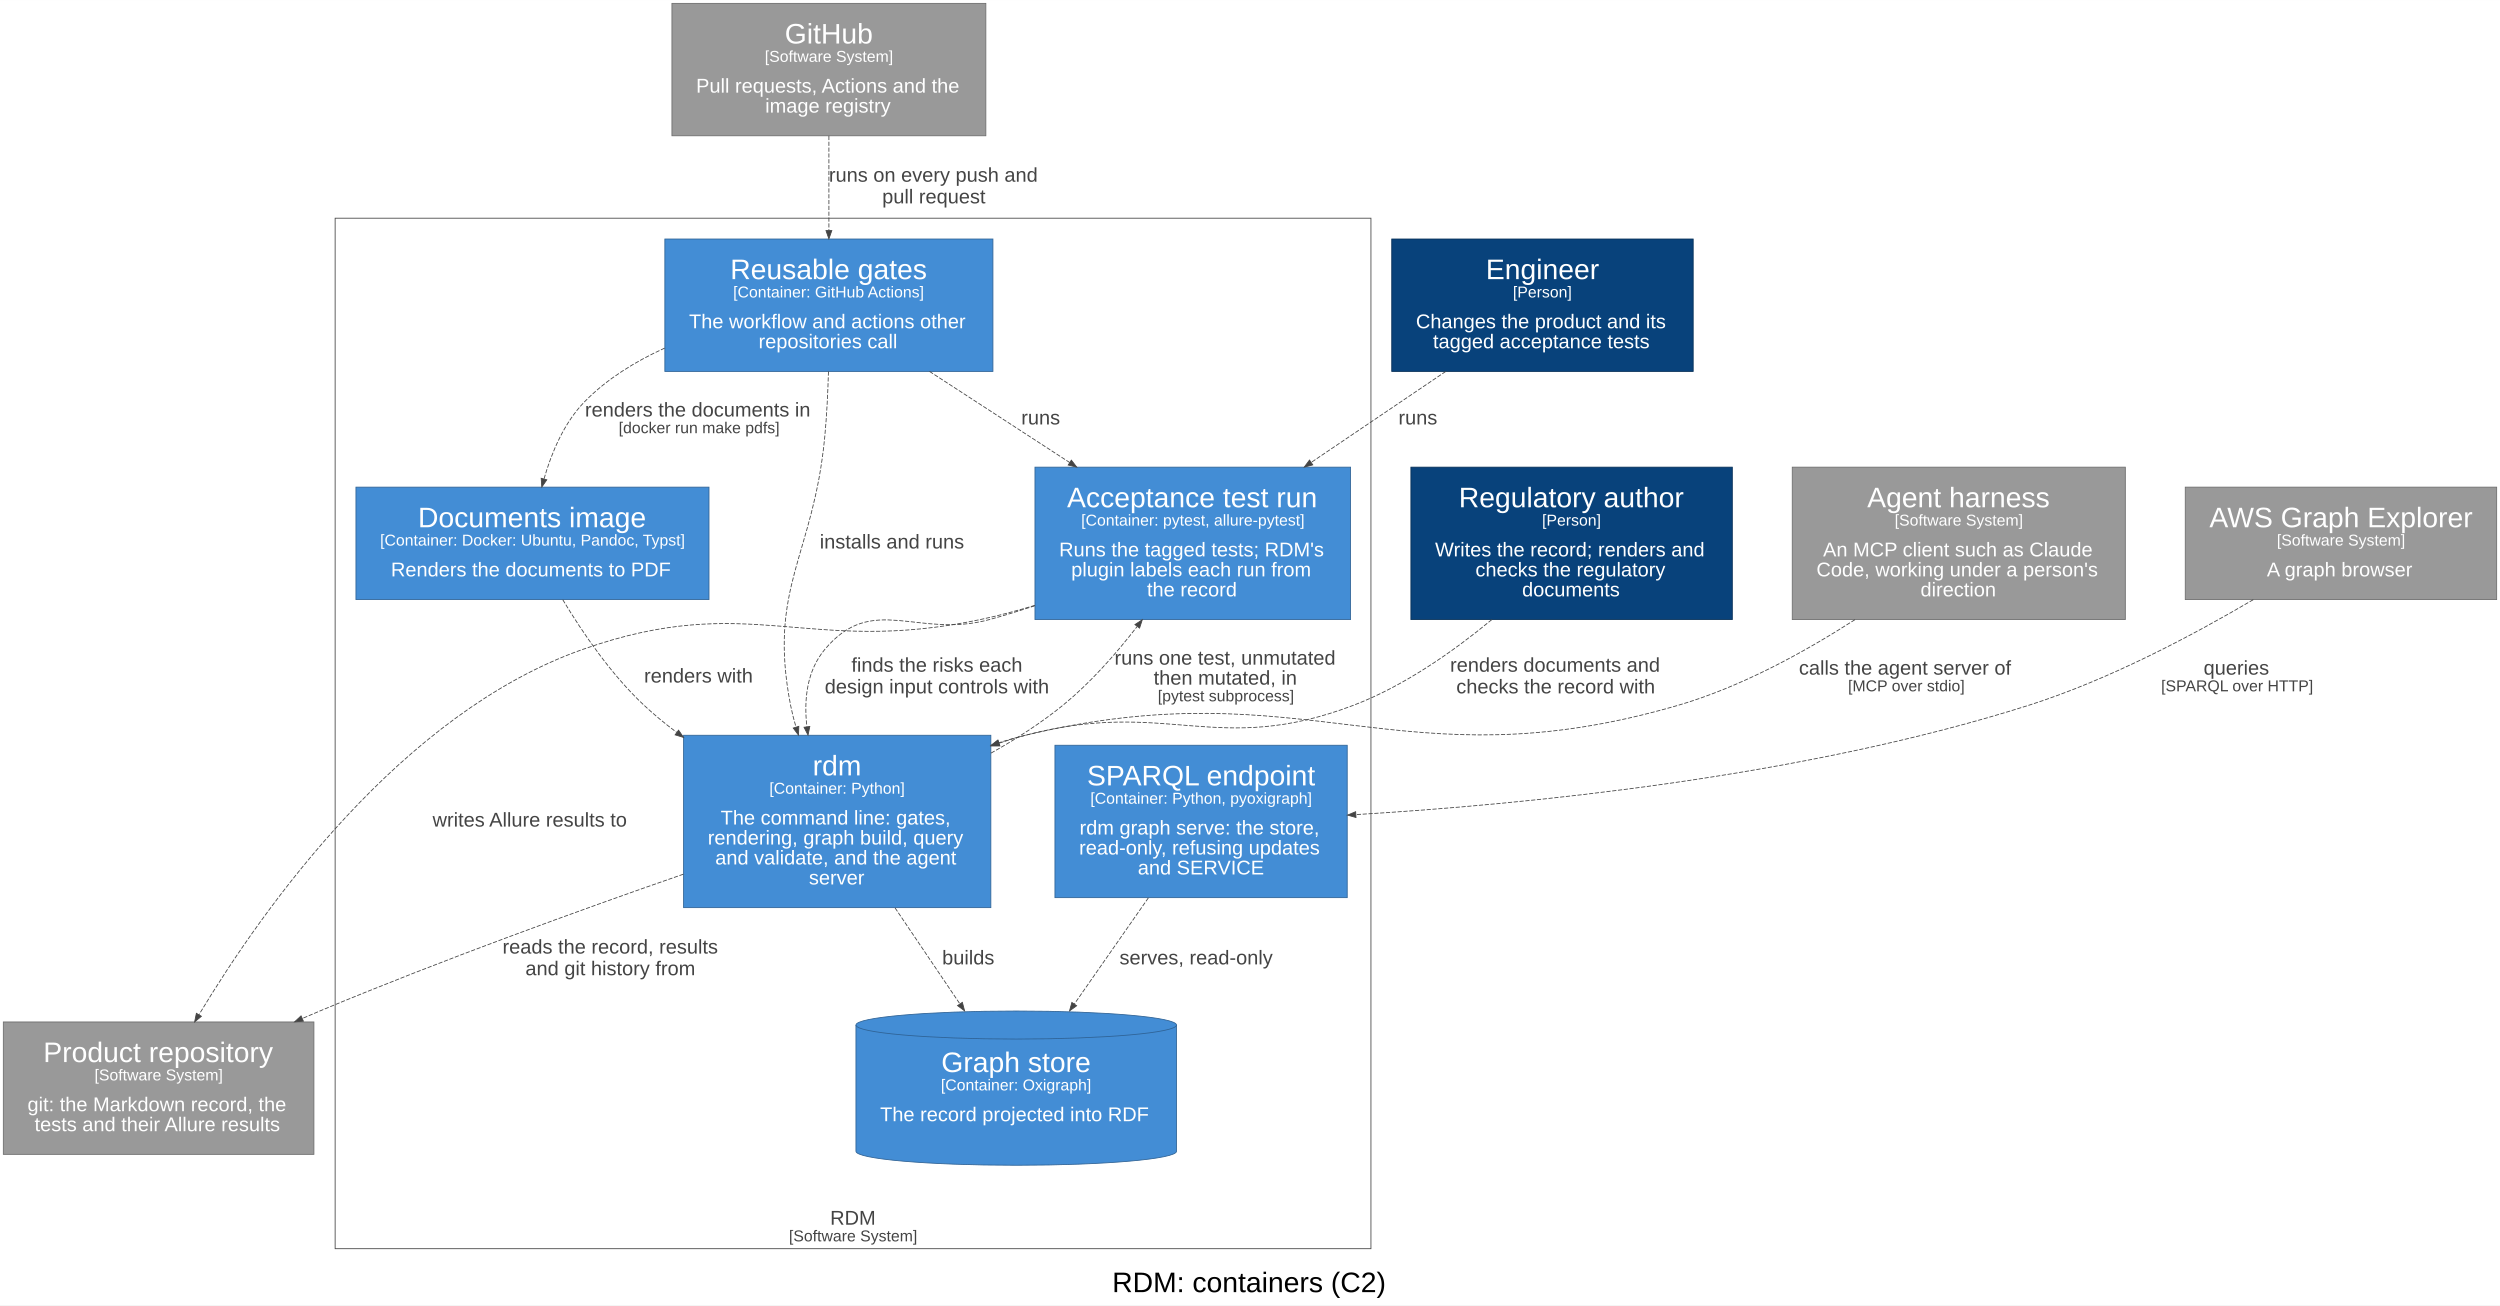
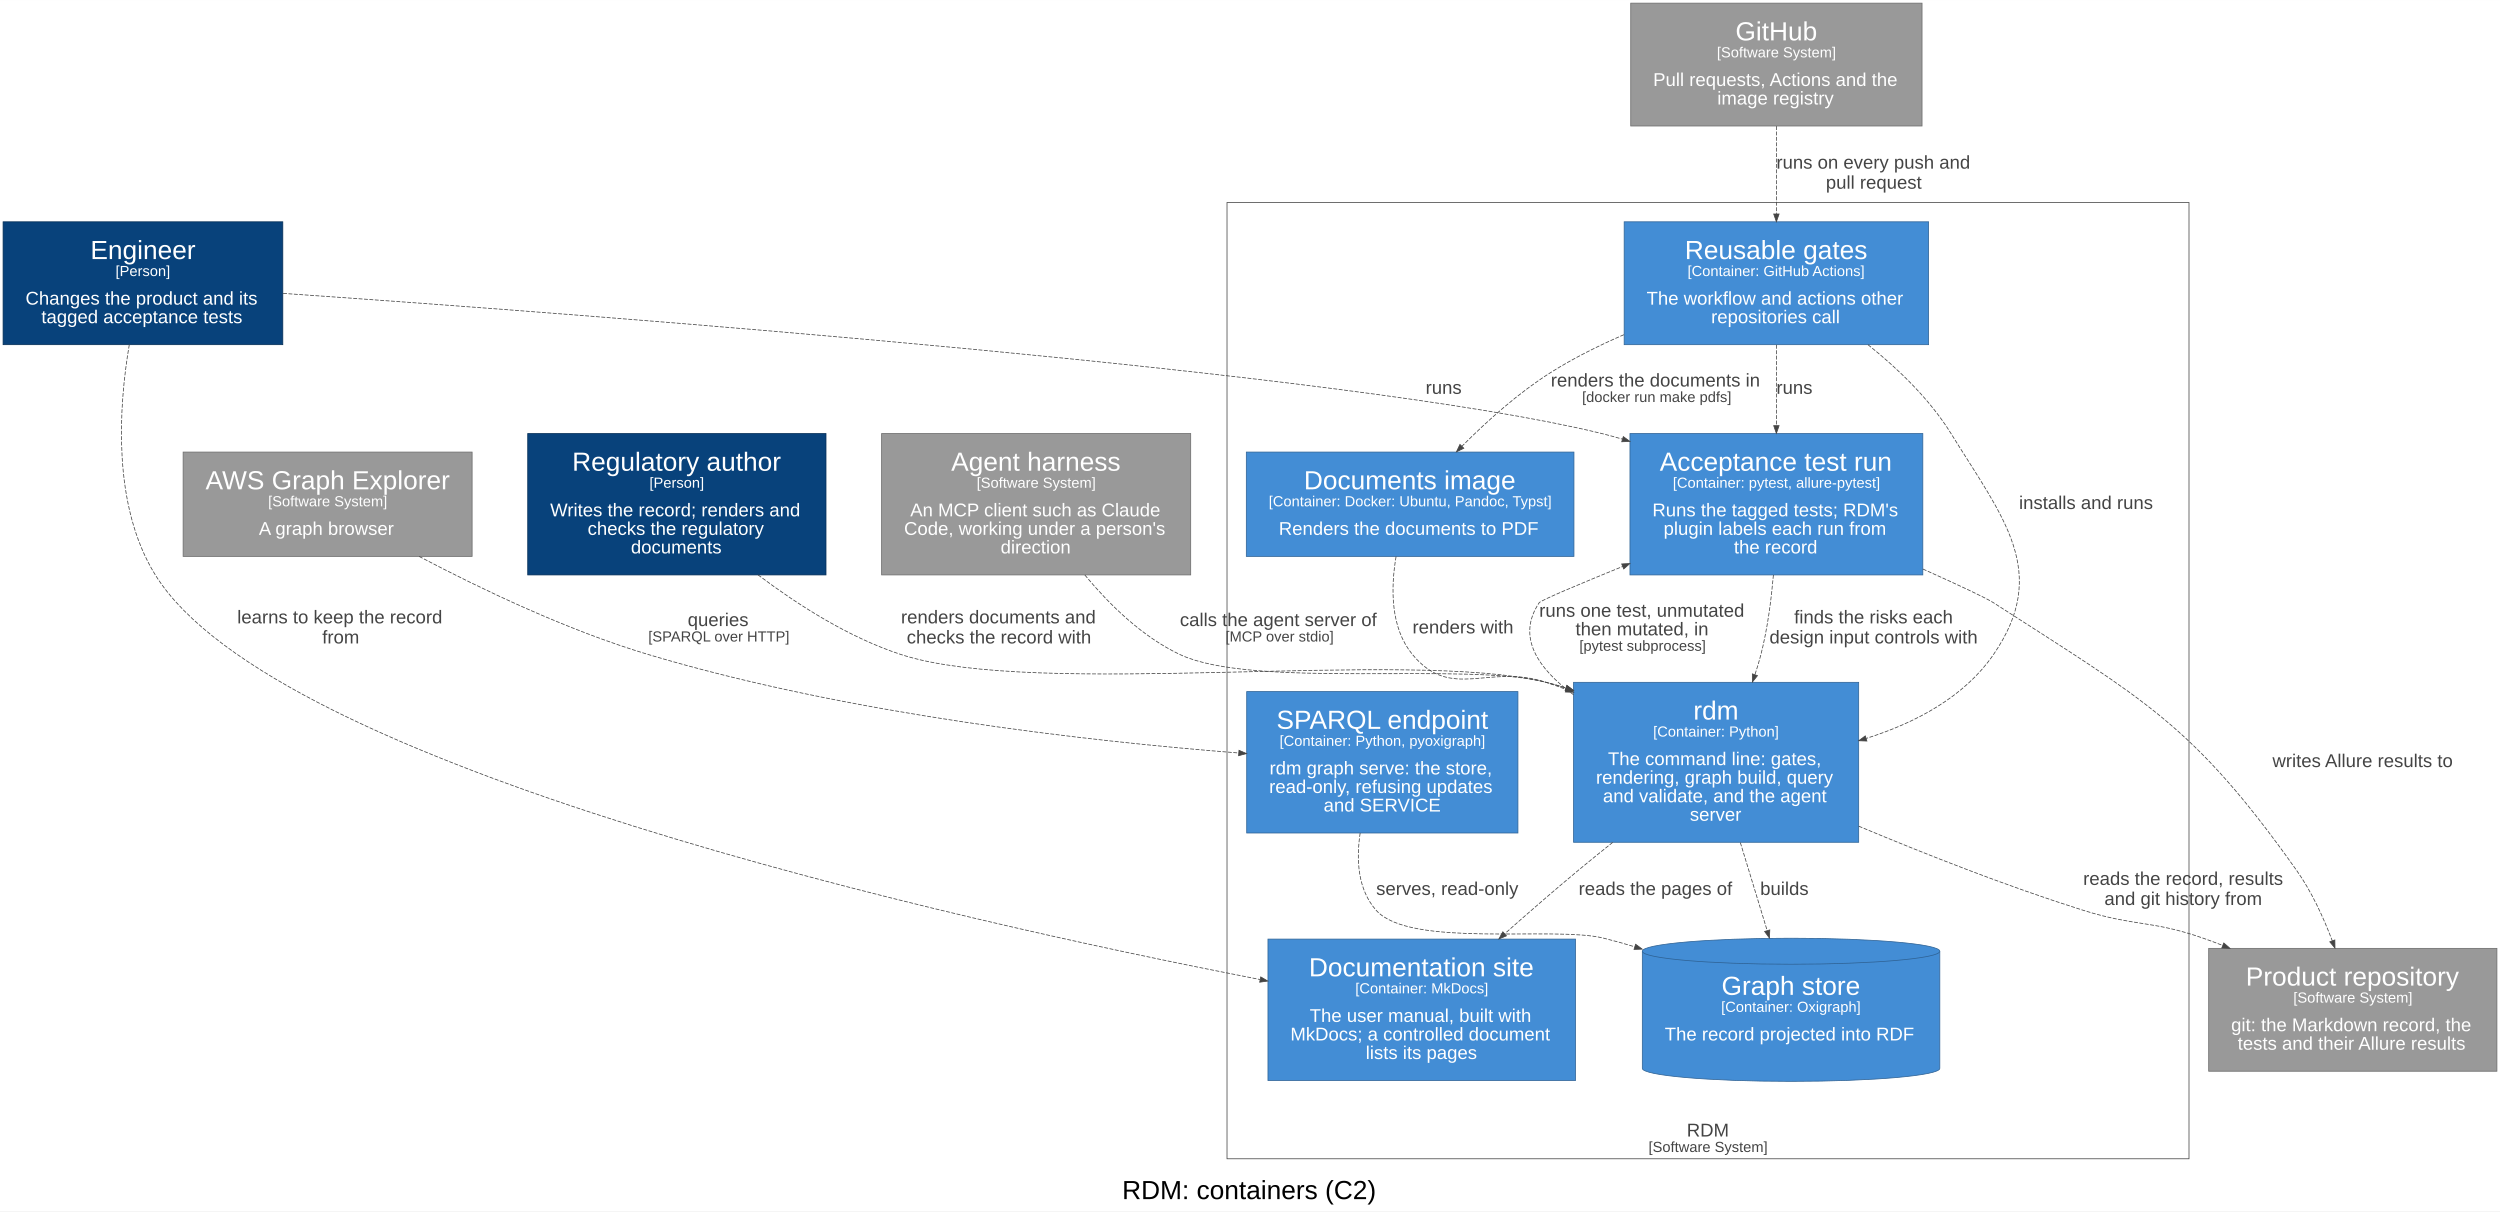
- <svg xmlns="http://www.w3.org/2000/svg" width="3003pt" height="1568pt" viewBox="0.00 0.00 3002.50 1567.62">
+ <svg xmlns="http://www.w3.org/2000/svg" width="3236pt" height="1568pt" viewBox="0.00 0.00 3235.50 1567.62">
  <g id="graph0" class="graph" transform="scale(1 1) rotate(0) translate(4 1563.62)">
-     <polygon fill="white" stroke="transparent" points="-4,4 -4,-1563.62 2998.5,-1563.62 2998.5,4 -4,4" />
-     <text text-anchor="start" x="1331.75" y="-11.8" font-family="Arial" font-size="34.00">RDM: containers (C2)</text>
+     <polygon fill="white" stroke="transparent" points="-4,4 -4,-1563.62 3231.5,-1563.62 3231.5,4 -4,4" />
+     <text text-anchor="start" x="1448.25" y="-11.8" font-family="Arial" font-size="34.00">RDM: containers (C2)</text>
    <g id="clust1" class="cluster">
-       <polygon fill="none" stroke="#444444" points="398.5,-64 398.5,-1301.62 1642.5,-1301.62 1642.5,-64 398.5,-64" />
-       <text text-anchor="start" x="993" y="-92.8" font-family="Arial" font-size="24.00" fill="#444444">RDM</text>
-       <text text-anchor="start" x="943.5" y="-72.8" font-family="Arial" font-size="19.00" fill="#444444">[Software System]</text>
+       <polygon fill="none" stroke="#444444" points="1584,-64 1584,-1301.62 2829,-1301.62 2829,-64 1584,-64" />
+       <text text-anchor="start" x="2179" y="-92.8" font-family="Arial" font-size="24.00" fill="#444444">RDM</text>
+       <text text-anchor="start" x="2129.5" y="-72.8" font-family="Arial" font-size="19.00" fill="#444444">[Software System]</text>
    </g>
    <g id="1" class="node">
-       <polygon fill="#08427b" stroke="#052e56" points="2076.5,-1002.62 1690.5,-1002.62 1690.5,-819.62 2076.5,-819.62 2076.5,-1002.62" />
-       <text text-anchor="start" x="1748" y="-954.42" font-family="Arial" font-size="34.00" fill="#ffffff">Regulatory author</text>
-       <text text-anchor="start" x="1848" y="-932.42" font-family="Arial" font-size="19.00" fill="#ffffff">[Person]</text>
-       <text text-anchor="start" x="1719.5" y="-895.42" font-family="Arial" font-size="24.00" fill="#ffffff">Writes the record; renders and</text>
-       <text text-anchor="start" x="1768" y="-871.42" font-family="Arial" font-size="24.00" fill="#ffffff">checks the regulatory</text>
-       <text text-anchor="start" x="1824" y="-847.42" font-family="Arial" font-size="24.00" fill="#ffffff">documents</text>
+       <polygon fill="#08427b" stroke="#052e56" points="1065,-1002.62 679,-1002.62 679,-819.62 1065,-819.62 1065,-1002.62" />
+       <text text-anchor="start" x="736.5" y="-954.42" font-family="Arial" font-size="34.00" fill="#ffffff">Regulatory author</text>
+       <text text-anchor="start" x="836.5" y="-932.42" font-family="Arial" font-size="19.00" fill="#ffffff">[Person]</text>
+       <text text-anchor="start" x="708" y="-895.42" font-family="Arial" font-size="24.00" fill="#ffffff">Writes the record; renders and</text>
+       <text text-anchor="start" x="756.5" y="-871.42" font-family="Arial" font-size="24.00" fill="#ffffff">checks the regulatory</text>
+       <text text-anchor="start" x="812.5" y="-847.42" font-family="Arial" font-size="24.00" fill="#ffffff">documents</text>
    </g>
    <g id="5" class="node">
-       <polygon fill="#438dd5" stroke="#2e6295" points="1186,-680.62 817,-680.62 817,-473.62 1186,-473.62 1186,-680.62" />
-       <text text-anchor="start" x="972" y="-632.42" font-family="Arial" font-size="34.00" fill="#ffffff">rdm</text>
-       <text text-anchor="start" x="920" y="-610.42" font-family="Arial" font-size="19.00" fill="#ffffff">[Container: Python]</text>
-       <text text-anchor="start" x="861.5" y="-573.42" font-family="Arial" font-size="24.00" fill="#ffffff">The command line: gates,</text>
-       <text text-anchor="start" x="846" y="-549.42" font-family="Arial" font-size="24.00" fill="#ffffff">rendering, graph build, query</text>
-       <text text-anchor="start" x="855" y="-525.42" font-family="Arial" font-size="24.00" fill="#ffffff">and validate, and the agent</text>
-       <text text-anchor="start" x="967.5" y="-501.42" font-family="Arial" font-size="24.00" fill="#ffffff">server</text>
-     </g>
-     <g id="66" class="edge">
-       <path fill="none" stroke="#444444" stroke-dasharray="5,2" d="M1787.62,-819.48C1741.06,-780.97 1682.14,-739.7 1621.5,-716.62 1457.16,-654.08 1397.5,-725.57 1227.5,-680.62 1217.06,-677.86 1206.49,-674.66 1195.93,-671.13" />
-       <polygon fill="#444444" stroke="#444444" points="1196.82,-667.74 1186.23,-667.79 1194.55,-674.35 1196.82,-667.74" />
-       <text text-anchor="start" x="1737.5" y="-756.92" font-family="Arial" font-size="24.00" fill="#444444">renders documents and</text>
-       <text text-anchor="start" x="1745" y="-730.92" font-family="Arial" font-size="24.00" fill="#444444">checks the record with</text>
+       <polygon fill="#438dd5" stroke="#2e6295" points="2401.5,-680.62 2032.5,-680.62 2032.5,-473.62 2401.5,-473.62 2401.5,-680.62" />
+       <text text-anchor="start" x="2187.5" y="-632.42" font-family="Arial" font-size="34.00" fill="#ffffff">rdm</text>
+       <text text-anchor="start" x="2135.5" y="-610.42" font-family="Arial" font-size="19.00" fill="#ffffff">[Container: Python]</text>
+       <text text-anchor="start" x="2077" y="-573.42" font-family="Arial" font-size="24.00" fill="#ffffff">The command line: gates,</text>
+       <text text-anchor="start" x="2061.5" y="-549.42" font-family="Arial" font-size="24.00" fill="#ffffff">rendering, graph build, query</text>
+       <text text-anchor="start" x="2070.5" y="-525.42" font-family="Arial" font-size="24.00" fill="#ffffff">and validate, and the agent</text>
+       <text text-anchor="start" x="2183" y="-501.42" font-family="Arial" font-size="24.00" fill="#ffffff">server</text>
+     </g>
+     <g id="69" class="edge">
+       <path fill="none" stroke="#444444" stroke-dasharray="5,2" d="M977.12,-819.62C1029.18,-780.38 1095.12,-738.47 1162,-716.62 1338.55,-658.95 1816.58,-724.69 1997,-680.62 2005.48,-678.55 2014.02,-676.15 2022.57,-673.48" />
+       <polygon fill="#444444" stroke="#444444" points="2023.78,-676.76 2032.21,-670.35 2021.62,-670.1 2023.78,-676.76" />
+       <text text-anchor="start" x="1162" y="-756.92" font-family="Arial" font-size="24.00" fill="#444444">renders documents and</text>
+       <text text-anchor="start" x="1169.5" y="-730.92" font-family="Arial" font-size="24.00" fill="#444444">checks the record with</text>
    </g>
    <g id="2" class="node">
-       <polygon fill="#08427b" stroke="#052e56" points="2029.5,-1276.62 1667.5,-1276.62 1667.5,-1117.62 2029.5,-1117.62 2029.5,-1276.62" />
-       <text text-anchor="start" x="1780.5" y="-1228.42" font-family="Arial" font-size="34.00" fill="#ffffff">Engineer</text>
-       <text text-anchor="start" x="1813" y="-1206.42" font-family="Arial" font-size="19.00" fill="#ffffff">[Person]</text>
-       <text text-anchor="start" x="1696.5" y="-1169.42" font-family="Arial" font-size="24.00" fill="#ffffff">Changes the product and its</text>
-       <text text-anchor="start" x="1717" y="-1145.42" font-family="Arial" font-size="24.00" fill="#ffffff">tagged acceptance tests</text>
-     </g>
-     <g id="46" class="node">
-       <polygon fill="#438dd5" stroke="#2e6295" points="1618,-1002.62 1239,-1002.62 1239,-819.62 1618,-819.62 1618,-1002.62" />
-       <text text-anchor="start" x="1277.5" y="-954.42" font-family="Arial" font-size="34.00" fill="#ffffff">Acceptance test run</text>
-       <text text-anchor="start" x="1294.5" y="-932.42" font-family="Arial" font-size="19.00" fill="#ffffff">[Container: pytest, allure-pytest]</text>
-       <text text-anchor="start" x="1268" y="-895.42" font-family="Arial" font-size="24.00" fill="#ffffff">Runs the tagged tests; RDM's</text>
-       <text text-anchor="start" x="1282.5" y="-871.42" font-family="Arial" font-size="24.00" fill="#ffffff">plugin labels each run from</text>
-       <text text-anchor="start" x="1373.5" y="-847.42" font-family="Arial" font-size="24.00" fill="#ffffff">the record</text>
-     </g>
-     <g id="67" class="edge">
-       <path fill="none" stroke="#444444" stroke-dasharray="5,2" d="M1732.34,-1117.58C1682.33,-1083.76 1623.39,-1043.9 1570.78,-1008.34" />
-       <polygon fill="#444444" stroke="#444444" points="1572.64,-1005.37 1562.4,-1002.67 1568.72,-1011.17 1572.64,-1005.37" />
-       <text text-anchor="start" x="1675.5" y="-1053.92" font-family="Arial" font-size="24.00" fill="#444444">runs</text>
+       <polygon fill="#08427b" stroke="#052e56" points="362,-1276.62 0,-1276.62 0,-1117.62 362,-1117.62 362,-1276.62" />
+       <text text-anchor="start" x="113" y="-1228.42" font-family="Arial" font-size="34.00" fill="#ffffff">Engineer</text>
+       <text text-anchor="start" x="145.5" y="-1206.42" font-family="Arial" font-size="19.00" fill="#ffffff">[Person]</text>
+       <text text-anchor="start" x="29" y="-1169.42" font-family="Arial" font-size="24.00" fill="#ffffff">Changes the product and its</text>
+       <text text-anchor="start" x="49.5" y="-1145.42" font-family="Arial" font-size="24.00" fill="#ffffff">tagged acceptance tests</text>
+     </g>
+     <g id="47" class="node">
+       <polygon fill="#438dd5" stroke="#2e6295" points="2484.5,-1002.62 2105.5,-1002.62 2105.5,-819.62 2484.5,-819.62 2484.5,-1002.62" />
+       <text text-anchor="start" x="2144" y="-954.42" font-family="Arial" font-size="34.00" fill="#ffffff">Acceptance test run</text>
+       <text text-anchor="start" x="2161" y="-932.42" font-family="Arial" font-size="19.00" fill="#ffffff">[Container: pytest, allure-pytest]</text>
+       <text text-anchor="start" x="2134.5" y="-895.42" font-family="Arial" font-size="24.00" fill="#ffffff">Runs the tagged tests; RDM's</text>
+       <text text-anchor="start" x="2149" y="-871.42" font-family="Arial" font-size="24.00" fill="#ffffff">plugin labels each run from</text>
+       <text text-anchor="start" x="2240" y="-847.42" font-family="Arial" font-size="24.00" fill="#ffffff">the record</text>
+     </g>
+     <g id="70" class="edge">
+       <path fill="none" stroke="#444444" stroke-dasharray="5,2" d="M362.37,-1184C769.99,-1155.71 1747.97,-1081.7 2069,-1002.62 2077.82,-1000.45 2086.74,-998.01 2095.7,-995.35" />
+       <polygon fill="#444444" stroke="#444444" points="2096.88,-998.65 2105.43,-992.39 2094.84,-991.96 2096.88,-998.65" />
+       <text text-anchor="start" x="1841" y="-1053.92" font-family="Arial" font-size="24.00" fill="#444444">runs</text>
+     </g>
+     <g id="53" class="node">
+       <polygon fill="#438dd5" stroke="#2e6295" points="2035,-348.31 1637,-348.31 1637,-165.31 2035,-165.31 2035,-348.31" />
+       <text text-anchor="start" x="1690" y="-300.11" font-family="Arial" font-size="34.00" fill="#ffffff">Documentation site</text>
+       <text text-anchor="start" x="1750" y="-278.11" font-family="Arial" font-size="19.00" fill="#ffffff">[Container: MkDocs]</text>
+       <text text-anchor="start" x="1691" y="-241.11" font-family="Arial" font-size="24.00" fill="#ffffff">The user manual, built with</text>
+       <text text-anchor="start" x="1666" y="-217.11" font-family="Arial" font-size="24.00" fill="#ffffff">MkDocs; a controlled document</text>
+       <text text-anchor="start" x="1763.5" y="-193.11" font-family="Arial" font-size="24.00" fill="#ffffff">lists its pages</text>
+     </g>
+     <g id="92" class="edge">
+       <path fill="none" stroke="#444444" stroke-dasharray="5,2" d="M163.3,-1117.55C149.59,-1036.55 141.16,-909.71 197,-819.62 351.41,-570.52 1220.44,-375.12 1626.67,-296.01" />
+       <polygon fill="#444444" stroke="#444444" points="1627.63,-299.39 1636.77,-294.04 1626.29,-292.51 1627.63,-299.39" />
+       <text text-anchor="start" x="303" y="-756.92" font-family="Arial" font-size="24.00" fill="#444444">learns to keep the record</text>
+       <text text-anchor="start" x="413" y="-730.92" font-family="Arial" font-size="24.00" fill="#444444">from</text>
+     </g>
+     <g id="58" class="node">
+       <polygon fill="#999999" stroke="#6b6b6b" points="3227.5,-336.31 2854.5,-336.31 2854.5,-177.31 3227.5,-177.31 3227.5,-336.31" />
+       <text text-anchor="start" x="2902.5" y="-288.11" font-family="Arial" font-size="34.00" fill="#ffffff">Product repository</text>
+       <text text-anchor="start" x="2964" y="-266.11" font-family="Arial" font-size="19.00" fill="#ffffff">[Software System]</text>
+       <text text-anchor="start" x="2883.5" y="-229.11" font-family="Arial" font-size="24.00" fill="#ffffff">git: the Markdown record, the</text>
+       <text text-anchor="start" x="2892" y="-205.11" font-family="Arial" font-size="24.00" fill="#ffffff">tests and their Allure results</text>
+     </g>
+     <g id="59" class="node">
+       <polygon fill="#999999" stroke="#6b6b6b" points="2483.5,-1559.62 2106.5,-1559.62 2106.5,-1400.62 2483.5,-1400.62 2483.5,-1559.62" />
+       <text text-anchor="start" x="2242" y="-1511.42" font-family="Arial" font-size="34.00" fill="#ffffff">GitHub</text>
+       <text text-anchor="start" x="2218" y="-1489.42" font-family="Arial" font-size="19.00" fill="#ffffff">[Software System]</text>
+       <text text-anchor="start" x="2135.5" y="-1452.42" font-family="Arial" font-size="24.00" fill="#ffffff">Pull requests, Actions and the</text>
+       <text text-anchor="start" x="2218.5" y="-1428.42" font-family="Arial" font-size="24.00" fill="#ffffff">image registry</text>
+     </g>
+     <g id="49" class="node">
+       <polygon fill="#438dd5" stroke="#2e6295" points="2492,-1276.62 2098,-1276.62 2098,-1117.62 2492,-1117.62 2492,-1276.62" />
+       <text text-anchor="start" x="2176.5" y="-1228.42" font-family="Arial" font-size="34.00" fill="#ffffff">Reusable gates</text>
+       <text text-anchor="start" x="2180" y="-1206.42" font-family="Arial" font-size="19.00" fill="#ffffff">[Container: GitHub Actions]</text>
+       <text text-anchor="start" x="2127" y="-1169.42" font-family="Arial" font-size="24.00" fill="#ffffff">The workflow and actions other</text>
+       <text text-anchor="start" x="2210.5" y="-1145.42" font-family="Arial" font-size="24.00" fill="#ffffff">repositories call</text>
+     </g>
+     <g id="77" class="edge">
+       <path fill="none" stroke="#444444" stroke-dasharray="5,2" d="M2295,-1400.48C2295,-1365.16 2295,-1323.32 2295,-1286.88" />
+       <polygon fill="#444444" stroke="#444444" points="2298.5,-1286.75 2295,-1276.75 2291.5,-1286.75 2298.5,-1286.75" />
+       <text text-anchor="start" x="2295" y="-1345.42" font-family="Arial" font-size="24.00" fill="#444444">runs on every push and</text>
+       <text text-anchor="start" x="2359" y="-1319.42" font-family="Arial" font-size="24.00" fill="#444444">pull request</text>
+     </g>
+     <g id="60" class="node">
+       <polygon fill="#999999" stroke="#6b6b6b" points="1537,-1002.62 1137,-1002.62 1137,-819.62 1537,-819.62 1537,-1002.62" />
+       <text text-anchor="start" x="1227" y="-954.42" font-family="Arial" font-size="34.00" fill="#ffffff">Agent harness</text>
+       <text text-anchor="start" x="1260" y="-932.42" font-family="Arial" font-size="19.00" fill="#ffffff">[Software System]</text>
+       <text text-anchor="start" x="1174" y="-895.42" font-family="Arial" font-size="24.00" fill="#ffffff">An MCP client such as Claude</text>
+       <text text-anchor="start" x="1166" y="-871.42" font-family="Arial" font-size="24.00" fill="#ffffff">Code, working under a person's</text>
+       <text text-anchor="start" x="1291" y="-847.42" font-family="Arial" font-size="24.00" fill="#ffffff">direction</text>
+     </g>
+     <g id="76" class="edge">
+       <path fill="none" stroke="#444444" stroke-dasharray="5,2" d="M1400.01,-819.48C1432.07,-780.84 1474.53,-739.47 1523,-716.62 1618.55,-671.58 1894.8,-707.36 1997,-680.62 2005.52,-678.4 2014.11,-675.85 2022.7,-673.05" />
+       <polygon fill="#444444" stroke="#444444" points="2024.04,-676.29 2032.41,-669.79 2021.81,-669.66 2024.04,-676.29" />
+       <text text-anchor="start" x="1523" y="-753.42" font-family="Arial" font-size="24.00" fill="#444444">calls the agent server of</text>
+       <text text-anchor="start" x="1582" y="-733.42" font-family="Arial" font-size="19.00" fill="#444444">[MCP over stdio]</text>
+     </g>
+     <g id="61" class="node">
+       <polygon fill="#999999" stroke="#6b6b6b" points="607,-978.62 233,-978.62 233,-843.62 607,-843.62 607,-978.62" />
+       <text text-anchor="start" x="262" y="-930.42" font-family="Arial" font-size="34.00" fill="#ffffff">AWS Graph Explorer</text>
+       <text text-anchor="start" x="343" y="-908.42" font-family="Arial" font-size="19.00" fill="#ffffff">[Software System]</text>
+       <text text-anchor="start" x="331" y="-871.42" font-family="Arial" font-size="24.00" fill="#ffffff">A graph browser</text>
+     </g>
+     <g id="56" class="node">
+       <polygon fill="#438dd5" stroke="#2e6295" points="1960.5,-668.62 1609.5,-668.62 1609.5,-485.62 1960.5,-485.62 1960.5,-668.62" />
+       <text text-anchor="start" x="1648" y="-620.42" font-family="Arial" font-size="34.00" fill="#ffffff">SPARQL endpoint</text>
+       <text text-anchor="start" x="1652" y="-598.42" font-family="Arial" font-size="19.00" fill="#ffffff">[Container: Python, pyoxigraph]</text>
+       <text text-anchor="start" x="1639" y="-561.42" font-family="Arial" font-size="24.00" fill="#ffffff">rdm graph serve: the store,</text>
+       <text text-anchor="start" x="1638.5" y="-537.42" font-family="Arial" font-size="24.00" fill="#ffffff">read-only, refusing updates</text>
+       <text text-anchor="start" x="1709" y="-513.42" font-family="Arial" font-size="24.00" fill="#ffffff">and SERVICE</text>
+     </g>
+     <g id="75" class="edge">
+       <path fill="none" stroke="#444444" stroke-dasharray="5,2" d="M538.46,-843.55C619.55,-800.85 730.85,-747.77 835,-716.62 1093.59,-639.31 1405.16,-604.39 1599.21,-589.16" />
+       <polygon fill="#444444" stroke="#444444" points="1599.52,-592.65 1609.22,-588.39 1598.98,-585.67 1599.52,-592.65" />
+       <text text-anchor="start" x="886" y="-753.42" font-family="Arial" font-size="24.00" fill="#444444">queries</text>
+       <text text-anchor="start" x="835" y="-733.42" font-family="Arial" font-size="19.00" fill="#444444">[SPARQL over HTTP]</text>
+     </g>
+     <g id="72" class="edge">
+       <path fill="none" stroke="#444444" stroke-dasharray="5,2" d="M2484.59,-827.27C2528.78,-807.43 2565.97,-790.1 2576,-783.62 2771.26,-657.62 2833.61,-627.21 2968,-437.62 2987.51,-410.1 3002.93,-376.59 3014.47,-346" />
+       <polygon fill="#444444" stroke="#444444" points="3017.76,-347.2 3017.93,-336.61 3011.19,-344.78 3017.76,-347.2" />
+       <text text-anchor="start" x="2937" y="-570.92" font-family="Arial" font-size="24.00" fill="#444444">writes Allure results to</text>
+     </g>
+     <g id="115" class="edge">
+       <path fill="none" stroke="#444444" stroke-dasharray="5,2" d="M2291.16,-819.57C2288.32,-786.77 2283.43,-749.68 2275,-716.62 2272.8,-708 2270.15,-699.21 2267.22,-690.46" />
+       <polygon fill="#444444" stroke="#444444" points="2270.52,-689.28 2263.93,-680.98 2263.9,-691.57 2270.52,-689.28" />
+       <text text-anchor="start" x="2318" y="-756.92" font-family="Arial" font-size="24.00" fill="#444444">finds the risks each</text>
+       <text text-anchor="start" x="2286" y="-730.92" font-family="Arial" font-size="24.00" fill="#444444">design input controls with</text>
+     </g>
+     <g id="78" class="edge">
+       <path fill="none" stroke="#444444" stroke-dasharray="5,2" d="M2295,-1117.39C2295,-1085.05 2295,-1047.19 2295,-1012.86" />
+       <polygon fill="#444444" stroke="#444444" points="2298.5,-1012.81 2295,-1002.81 2291.5,-1012.81 2298.5,-1012.81" />
+       <text text-anchor="start" x="2295" y="-1053.92" font-family="Arial" font-size="24.00" fill="#444444">runs</text>
+     </g>
+     <g id="79" class="edge">
+       <path fill="none" stroke="#444444" stroke-dasharray="5,2" d="M2413.61,-1117.53C2452.97,-1086.07 2493.67,-1046.76 2521,-1002.62 2589.14,-892.57 2649.23,-823.36 2576,-716.62 2537.99,-661.22 2474.42,-627.97 2411.25,-608.02" />
+       <polygon fill="#444444" stroke="#444444" points="2412.12,-604.62 2401.53,-605.05 2410.07,-611.32 2412.12,-604.62" />
+       <text text-anchor="start" x="2609" y="-904.92" font-family="Arial" font-size="24.00" fill="#444444">installs and runs</text>
+     </g>
+     <g id="57" class="node">
+       <polygon fill="#438dd5" stroke="#2e6295" points="2033,-978.62 1609,-978.62 1609,-843.62 2033,-843.62 2033,-978.62" />
+       <text text-anchor="start" x="1683.5" y="-930.42" font-family="Arial" font-size="34.00" fill="#ffffff">Documents image</text>
+       <text text-anchor="start" x="1638" y="-908.42" font-family="Arial" font-size="19.00" fill="#ffffff">[Container: Docker: Ubuntu, Pandoc, Typst]</text>
+       <text text-anchor="start" x="1651" y="-871.42" font-family="Arial" font-size="24.00" fill="#ffffff">Renders the documents to PDF</text>
+     </g>
+     <g id="133" class="edge">
+       <path fill="none" stroke="#444444" stroke-dasharray="5,2" d="M2097.62,-1130.51C2064.98,-1116.37 2032.26,-1100.04 2003,-1081.62 1961.21,-1055.32 1920.44,-1018.7 1888.12,-986.22" />
+       <polygon fill="#444444" stroke="#444444" points="1890.45,-983.6 1880.93,-978.93 1885.46,-988.51 1890.45,-983.6" />
+       <text text-anchor="start" x="2003" y="-1063.42" font-family="Arial" font-size="24.00" fill="#444444">renders the documents in</text>
+       <text text-anchor="start" x="2043.5" y="-1043.42" font-family="Arial" font-size="19.00" fill="#444444">[docker run make pdfs]</text>
+     </g>
+     <g id="71" class="edge">
+       <path fill="none" stroke="#444444" stroke-dasharray="5,2" d="M2401.57,-494.44C2488.55,-457.94 2594.43,-416.32 2692,-385.62 2759.46,-364.4 2780.21,-372.88 2847,-349.62 2855.46,-346.68 2864.05,-343.47 2872.66,-340.09" />
+       <polygon fill="#444444" stroke="#444444" points="2874.02,-343.31 2882.01,-336.34 2871.42,-336.81 2874.02,-343.31" />
+       <text text-anchor="start" x="2692" y="-418.43" font-family="Arial" font-size="24.00" fill="#444444">reads the record, results</text>
+       <text text-anchor="start" x="2719.5" y="-392.43" font-family="Arial" font-size="24.00" fill="#444444">and git history from</text>
+     </g>
+     <g id="143" class="edge">
+       <path fill="none" stroke="#444444" stroke-dasharray="5,2" d="M2032.42,-664.6C1986.72,-698.17 1958.28,-739.24 1988,-783.62 1990.03,-786.65 2038.33,-807.01 2096.04,-830.55" />
+       <polygon fill="#444444" stroke="#444444" points="2094.79,-833.82 2105.37,-834.35 2097.43,-827.34 2094.79,-833.82" />
+       <text text-anchor="start" x="1988" y="-765.42" font-family="Arial" font-size="24.00" fill="#444444">runs one test, unmutated</text>
+       <text text-anchor="start" x="2035" y="-741.42" font-family="Arial" font-size="24.00" fill="#444444">then mutated, in</text>
+       <text text-anchor="start" x="2040" y="-721.42" font-family="Arial" font-size="19.00" fill="#444444">[pytest subprocess]</text>
+     </g>
+     <g id="91" class="edge">
+       <path fill="none" stroke="#444444" stroke-dasharray="5,2" d="M2083.1,-473.43C2068.12,-461.49 2053.16,-449.38 2039,-437.62 2007.53,-411.49 1974.04,-382.38 1943.52,-355.33" />
+       <polygon fill="#444444" stroke="#444444" points="1945.63,-352.52 1935.83,-348.5 1940.98,-357.76 1945.63,-352.52" />
+       <text text-anchor="start" x="2039" y="-405.43" font-family="Arial" font-size="24.00" fill="#444444">reads the pages of</text>
    </g>
    <g id="55" class="node">
-       <polygon fill="#999999" stroke="#6b6b6b" points="373,-336.31 0,-336.31 0,-177.31 373,-177.31 373,-336.31" />
-       <text text-anchor="start" x="48" y="-288.11" font-family="Arial" font-size="34.00" fill="#ffffff">Product repository</text>
-       <text text-anchor="start" x="109.5" y="-266.11" font-family="Arial" font-size="19.00" fill="#ffffff">[Software System]</text>
-       <text text-anchor="start" x="29" y="-229.11" font-family="Arial" font-size="24.00" fill="#ffffff">git: the Markdown record, the</text>
-       <text text-anchor="start" x="37.5" y="-205.11" font-family="Arial" font-size="24.00" fill="#ffffff">tests and their Allure results</text>
-     </g>
-     <g id="56" class="node">
-       <polygon fill="#999999" stroke="#6b6b6b" points="1180,-1559.62 803,-1559.62 803,-1400.62 1180,-1400.62 1180,-1559.62" />
-       <text text-anchor="start" x="938.5" y="-1511.42" font-family="Arial" font-size="34.00" fill="#ffffff">GitHub</text>
-       <text text-anchor="start" x="914.5" y="-1489.42" font-family="Arial" font-size="19.00" fill="#ffffff">[Software System]</text>
-       <text text-anchor="start" x="832" y="-1452.42" font-family="Arial" font-size="24.00" fill="#ffffff">Pull requests, Actions and the</text>
-       <text text-anchor="start" x="915" y="-1428.42" font-family="Arial" font-size="24.00" fill="#ffffff">image registry</text>
-     </g>
-     <g id="48" class="node">
-       <polygon fill="#438dd5" stroke="#2e6295" points="1188.5,-1276.62 794.5,-1276.62 794.5,-1117.62 1188.5,-1117.62 1188.5,-1276.62" />
-       <text text-anchor="start" x="873" y="-1228.42" font-family="Arial" font-size="34.00" fill="#ffffff">Reusable gates</text>
-       <text text-anchor="start" x="876.5" y="-1206.42" font-family="Arial" font-size="19.00" fill="#ffffff">[Container: GitHub Actions]</text>
-       <text text-anchor="start" x="823.5" y="-1169.42" font-family="Arial" font-size="24.00" fill="#ffffff">The workflow and actions other</text>
-       <text text-anchor="start" x="907" y="-1145.42" font-family="Arial" font-size="24.00" fill="#ffffff">repositories call</text>
+       <path fill="#438dd5" stroke="#2e6295" d="M2506.5,-332.6C2506.5,-341.89 2420.22,-349.44 2314,-349.44 2207.78,-349.44 2121.5,-341.89 2121.5,-332.6 2121.5,-332.6 2121.5,-181.03 2121.5,-181.03 2121.5,-171.74 2207.78,-164.19 2314,-164.19 2420.22,-164.19 2506.5,-171.74 2506.5,-181.03 2506.5,-181.03 2506.5,-332.6 2506.5,-332.6" />
+       <path fill="none" stroke="#2e6295" d="M2506.5,-332.6C2506.5,-323.3 2420.22,-315.76 2314,-315.76 2207.78,-315.76 2121.5,-323.3 2121.5,-332.6" />
+       <text text-anchor="start" x="2224" y="-276.11" font-family="Arial" font-size="34.00" fill="#ffffff">Graph store</text>
+       <text text-anchor="start" x="2223.5" y="-254.11" font-family="Arial" font-size="19.00" fill="#ffffff">[Container: Oxigraph]</text>
+       <text text-anchor="start" x="2150.5" y="-217.11" font-family="Arial" font-size="24.00" fill="#ffffff">The record projected into RDF</text>
+     </g>
+     <g id="73" class="edge">
+       <path fill="none" stroke="#444444" stroke-dasharray="5,2" d="M2248.36,-473.22C2259.49,-436.7 2272,-395.65 2283.09,-359.26" />
+       <polygon fill="#444444" stroke="#444444" points="2286.46,-360.21 2286.02,-349.62 2279.76,-358.17 2286.46,-360.21" />
+       <text text-anchor="start" x="2274" y="-405.43" font-family="Arial" font-size="24.00" fill="#444444">builds</text>
    </g>
    <g id="74" class="edge">
-       <path fill="none" stroke="#444444" stroke-dasharray="5,2" d="M991.5,-1400.48C991.5,-1365.16 991.5,-1323.32 991.5,-1286.88" />
-       <polygon fill="#444444" stroke="#444444" points="995,-1286.75 991.5,-1276.75 988,-1286.75 995,-1286.75" />
-       <text text-anchor="start" x="991.5" y="-1345.42" font-family="Arial" font-size="24.00" fill="#444444">runs on every push and</text>
-       <text text-anchor="start" x="1055.5" y="-1319.42" font-family="Arial" font-size="24.00" fill="#444444">pull request</text>
-     </g>
-     <g id="57" class="node">
-       <polygon fill="#999999" stroke="#6b6b6b" points="2548.5,-1002.62 2148.5,-1002.62 2148.5,-819.62 2548.5,-819.62 2548.5,-1002.62" />
-       <text text-anchor="start" x="2238.5" y="-954.42" font-family="Arial" font-size="34.00" fill="#ffffff">Agent harness</text>
-       <text text-anchor="start" x="2271.5" y="-932.42" font-family="Arial" font-size="19.00" fill="#ffffff">[Software System]</text>
-       <text text-anchor="start" x="2185.5" y="-895.42" font-family="Arial" font-size="24.00" fill="#ffffff">An MCP client such as Claude</text>
-       <text text-anchor="start" x="2177.5" y="-871.42" font-family="Arial" font-size="24.00" fill="#ffffff">Code, working under a person's</text>
-       <text text-anchor="start" x="2302.5" y="-847.42" font-family="Arial" font-size="24.00" fill="#ffffff">direction</text>
-     </g>
-     <g id="73" class="edge">
-       <path fill="none" stroke="#444444" stroke-dasharray="5,2" d="M2223.79,-819.45C2162.87,-780.3 2086.63,-738.52 2011.5,-716.62 1676.62,-619.04 1566.66,-762.13 1227.5,-680.62 1217,-678.1 1206.38,-675.09 1195.78,-671.71" />
-       <polygon fill="#444444" stroke="#444444" points="1196.64,-668.31 1186.05,-668.5 1194.45,-674.95 1196.64,-668.31" />
-       <text text-anchor="start" x="2156.5" y="-753.42" font-family="Arial" font-size="24.00" fill="#444444">calls the agent server of</text>
-       <text text-anchor="start" x="2215.5" y="-733.42" font-family="Arial" font-size="19.00" fill="#444444">[MCP over stdio]</text>
-     </g>
-     <g id="58" class="node">
-       <polygon fill="#999999" stroke="#6b6b6b" points="2994.5,-978.62 2620.5,-978.62 2620.5,-843.62 2994.5,-843.62 2994.5,-978.62" />
-       <text text-anchor="start" x="2649.5" y="-930.42" font-family="Arial" font-size="34.00" fill="#ffffff">AWS Graph Explorer</text>
-       <text text-anchor="start" x="2730.5" y="-908.42" font-family="Arial" font-size="19.00" fill="#ffffff">[Software System]</text>
-       <text text-anchor="start" x="2718.5" y="-871.42" font-family="Arial" font-size="24.00" fill="#ffffff">A graph browser</text>
-     </g>
-     <g id="53" class="node">
-       <polygon fill="#438dd5" stroke="#2e6295" points="1614,-668.62 1263,-668.62 1263,-485.62 1614,-485.62 1614,-668.62" />
-       <text text-anchor="start" x="1301.5" y="-620.42" font-family="Arial" font-size="34.00" fill="#ffffff">SPARQL endpoint</text>
-       <text text-anchor="start" x="1305.5" y="-598.42" font-family="Arial" font-size="19.00" fill="#ffffff">[Container: Python, pyoxigraph]</text>
-       <text text-anchor="start" x="1292.5" y="-561.42" font-family="Arial" font-size="24.00" fill="#ffffff">rdm graph serve: the store,</text>
-       <text text-anchor="start" x="1292" y="-537.42" font-family="Arial" font-size="24.00" fill="#ffffff">read-only, refusing updates</text>
-       <text text-anchor="start" x="1362.5" y="-513.42" font-family="Arial" font-size="24.00" fill="#ffffff">and SERVICE</text>
-     </g>
-     <g id="72" class="edge">
-       <path fill="none" stroke="#444444" stroke-dasharray="5,2" d="M2702.15,-843.48C2629.2,-800.47 2528.34,-747.05 2432.5,-716.62 2159.57,-629.98 1827.39,-597.5 1624.53,-585.35" />
-       <polygon fill="#444444" stroke="#444444" points="1624.56,-581.85 1614.37,-584.75 1624.15,-588.84 1624.56,-581.85" />
-       <text text-anchor="start" x="2642.5" y="-753.42" font-family="Arial" font-size="24.00" fill="#444444">queries</text>
-       <text text-anchor="start" x="2591.5" y="-733.42" font-family="Arial" font-size="19.00" fill="#444444">[SPARQL over HTTP]</text>
-     </g>
-     <g id="69" class="edge">
-       <path fill="none" stroke="#444444" stroke-dasharray="5,2" d="M1238.97,-836.67C1217.13,-830.06 1194.99,-824.16 1173.5,-819.62 965.05,-775.61 896.35,-854.67 695.5,-783.62 477.57,-706.53 312.31,-473.42 234.93,-345.01" />
-       <polygon fill="#444444" stroke="#444444" points="237.87,-343.11 229.73,-336.32 231.86,-346.7 237.87,-343.11" />
-       <text text-anchor="start" x="515.5" y="-570.92" font-family="Arial" font-size="24.00" fill="#444444">writes Allure results to</text>
-     </g>
-     <g id="106" class="edge">
-       <path fill="none" stroke="#444444" stroke-dasharray="5,2" d="M1238.74,-836.1C1220.54,-830.1 1202.26,-824.49 1184.5,-819.62 1098.24,-795.98 1043.81,-852.29 986.5,-783.62 965.21,-758.11 961.34,-724.06 965.06,-691.02" />
-       <polygon fill="#444444" stroke="#444444" points="968.57,-691.19 966.45,-680.81 961.63,-690.25 968.57,-691.19" />
-       <text text-anchor="start" x="1018.5" y="-756.92" font-family="Arial" font-size="24.00" fill="#444444">finds the risks each</text>
-       <text text-anchor="start" x="986.5" y="-730.92" font-family="Arial" font-size="24.00" fill="#444444">design input controls with</text>
-     </g>
-     <g id="75" class="edge">
-       <path fill="none" stroke="#444444" stroke-dasharray="5,2" d="M1112.36,-1117.58C1164.5,-1083.7 1225.98,-1043.74 1280.79,-1008.12" />
-       <polygon fill="#444444" stroke="#444444" points="1282.7,-1011.05 1289.18,-1002.67 1278.89,-1005.18 1282.7,-1011.05" />
-       <text text-anchor="start" x="1222.5" y="-1053.92" font-family="Arial" font-size="24.00" fill="#444444">runs</text>
-     </g>
-     <g id="76" class="edge">
-       <path fill="none" stroke="#444444" stroke-dasharray="5,2" d="M990.98,-1117.49C990.28,-1092.26 988.95,-1064.22 986.5,-1038.62 972.73,-895.02 917.95,-858.24 945.5,-716.62 947.17,-708.02 949.38,-699.28 951.95,-690.58" />
-       <polygon fill="#444444" stroke="#444444" points="955.37,-691.38 955,-680.79 948.68,-689.3 955.37,-691.38" />
-       <text text-anchor="start" x="980.5" y="-904.92" font-family="Arial" font-size="24.00" fill="#444444">installs and runs</text>
-     </g>
-     <g id="54" class="node">
-       <polygon fill="#438dd5" stroke="#2e6295" points="847.5,-978.62 423.5,-978.62 423.5,-843.62 847.5,-843.62 847.5,-978.62" />
-       <text text-anchor="start" x="498" y="-930.42" font-family="Arial" font-size="34.00" fill="#ffffff">Documents image</text>
-       <text text-anchor="start" x="452.5" y="-908.42" font-family="Arial" font-size="19.00" fill="#ffffff">[Container: Docker: Ubuntu, Pandoc, Typst]</text>
-       <text text-anchor="start" x="465.5" y="-871.42" font-family="Arial" font-size="24.00" fill="#ffffff">Renders the documents to PDF</text>
-     </g>
-     <g id="124" class="edge">
-       <path fill="none" stroke="#444444" stroke-dasharray="5,2" d="M794.31,-1145.62C759.12,-1129.64 725.21,-1108.78 698.5,-1081.62 673.76,-1056.47 658.6,-1020.74 649.38,-988.56" />
-       <polygon fill="#444444" stroke="#444444" points="652.7,-987.44 646.7,-978.71 645.95,-989.28 652.7,-987.44" />
-       <text text-anchor="start" x="698.5" y="-1063.42" font-family="Arial" font-size="24.00" fill="#444444">renders the documents in</text>
-       <text text-anchor="start" x="739" y="-1043.42" font-family="Arial" font-size="19.00" fill="#444444">[docker run make pdfs]</text>
-     </g>
-     <g id="68" class="edge">
-       <path fill="none" stroke="#444444" stroke-dasharray="5,2" d="M816.7,-513.75C692.29,-470.53 525.16,-410.09 380.5,-349.62 373.43,-346.67 366.24,-343.6 359,-340.44" />
-       <polygon fill="#444444" stroke="#444444" points="360.38,-337.22 349.81,-336.41 357.56,-343.63 360.38,-337.22" />
-       <text text-anchor="start" x="599.5" y="-418.43" font-family="Arial" font-size="24.00" fill="#444444">reads the record, results</text>
-       <text text-anchor="start" x="627" y="-392.43" font-family="Arial" font-size="24.00" fill="#444444">and git history from</text>
-     </g>
-     <g id="134" class="edge">
-       <path fill="none" stroke="#444444" stroke-dasharray="5,2" d="M1186.23,-659.2C1216.43,-676.13 1246.36,-695.38 1272.5,-716.62 1305.53,-743.47 1336.27,-778.35 1361.58,-811.1" />
-       <polygon fill="#444444" stroke="#444444" points="1359.04,-813.55 1367.89,-819.37 1364.61,-809.3 1359.04,-813.55" />
-       <text text-anchor="start" x="1334.5" y="-765.42" font-family="Arial" font-size="24.00" fill="#444444">runs one test, unmutated</text>
-       <text text-anchor="start" x="1381.5" y="-741.42" font-family="Arial" font-size="24.00" fill="#444444">then mutated, in</text>
-       <text text-anchor="start" x="1386.5" y="-721.42" font-family="Arial" font-size="19.00" fill="#444444">[pytest subprocess]</text>
-     </g>
-     <g id="52" class="node">
-       <path fill="#438dd5" stroke="#2e6295" d="M1409,-332.6C1409,-341.89 1322.72,-349.44 1216.5,-349.44 1110.28,-349.44 1024,-341.89 1024,-332.6 1024,-332.6 1024,-181.03 1024,-181.03 1024,-171.74 1110.28,-164.19 1216.5,-164.19 1322.72,-164.19 1409,-171.74 1409,-181.03 1409,-181.03 1409,-332.6 1409,-332.6" />
-       <path fill="none" stroke="#2e6295" d="M1409,-332.6C1409,-323.3 1322.72,-315.76 1216.5,-315.76 1110.28,-315.76 1024,-323.3 1024,-332.6" />
-       <text text-anchor="start" x="1126.5" y="-276.11" font-family="Arial" font-size="34.00" fill="#ffffff">Graph store</text>
-       <text text-anchor="start" x="1126" y="-254.11" font-family="Arial" font-size="19.00" fill="#ffffff">[Container: Oxigraph]</text>
-       <text text-anchor="start" x="1053" y="-217.11" font-family="Arial" font-size="24.00" fill="#ffffff">The record projected into RDF</text>
-     </g>
-     <g id="70" class="edge">
-       <path fill="none" stroke="#444444" stroke-dasharray="5,2" d="M1071.01,-473.22C1095.88,-436.39 1123.87,-394.95 1148.61,-358.33" />
-       <polygon fill="#444444" stroke="#444444" points="1151.79,-359.87 1154.49,-349.62 1145.99,-355.95 1151.79,-359.87" />
-       <text text-anchor="start" x="1127.5" y="-405.43" font-family="Arial" font-size="24.00" fill="#444444">builds</text>
-     </g>
-     <g id="71" class="edge">
-       <path fill="none" stroke="#444444" stroke-dasharray="5,2" d="M1375.18,-485.34C1347.42,-445.54 1314.76,-398.7 1286.3,-357.89" />
-       <polygon fill="#444444" stroke="#444444" points="1289.07,-355.75 1280.48,-349.55 1283.33,-359.76 1289.07,-355.75" />
-       <text text-anchor="start" x="1340.5" y="-405.43" font-family="Arial" font-size="24.00" fill="#444444">serves, read-only</text>
-     </g>
-     <g id="77" class="edge">
-       <path fill="none" stroke="#444444" stroke-dasharray="5,2" d="M671.9,-843.38C695.96,-803.37 730.24,-753.32 769.5,-716.62 781.68,-705.24 794.94,-694.36 808.76,-684.04" />
-       <polygon fill="#444444" stroke="#444444" points="810.95,-686.77 816.95,-678.03 806.82,-681.12 810.95,-686.77" />
-       <text text-anchor="start" x="769.5" y="-743.92" font-family="Arial" font-size="24.00" fill="#444444">renders with</text>
+       <path fill="none" stroke="#444444" stroke-dasharray="5,2" d="M1756.31,-485.58C1751.03,-450.48 1753.31,-412.4 1777,-385.62 1820.62,-336.33 2007.09,-365.37 2071,-349.62 2084.3,-346.35 2097.87,-342.56 2111.45,-338.42" />
+       <polygon fill="#444444" stroke="#444444" points="2112.83,-341.65 2121.34,-335.34 2110.75,-334.97 2112.83,-341.65" />
+       <text text-anchor="start" x="1777" y="-405.43" font-family="Arial" font-size="24.00" fill="#444444">serves, read-only</text>
+     </g>
+     <g id="80" class="edge">
+       <path fill="none" stroke="#444444" stroke-dasharray="5,2" d="M1802.78,-843.36C1795.84,-802.34 1795.43,-751.2 1824,-716.62 1874.03,-656.08 1922.47,-705.37 1997,-680.62 2005.59,-677.77 2014.29,-674.68 2023.01,-671.4" />
+       <polygon fill="#444444" stroke="#444444" points="2024.4,-674.62 2032.49,-667.78 2021.9,-668.08 2024.4,-674.62" />
+       <text text-anchor="start" x="1824" y="-743.92" font-family="Arial" font-size="24.00" fill="#444444">renders with</text>
    </g>
  </g>
</svg>
